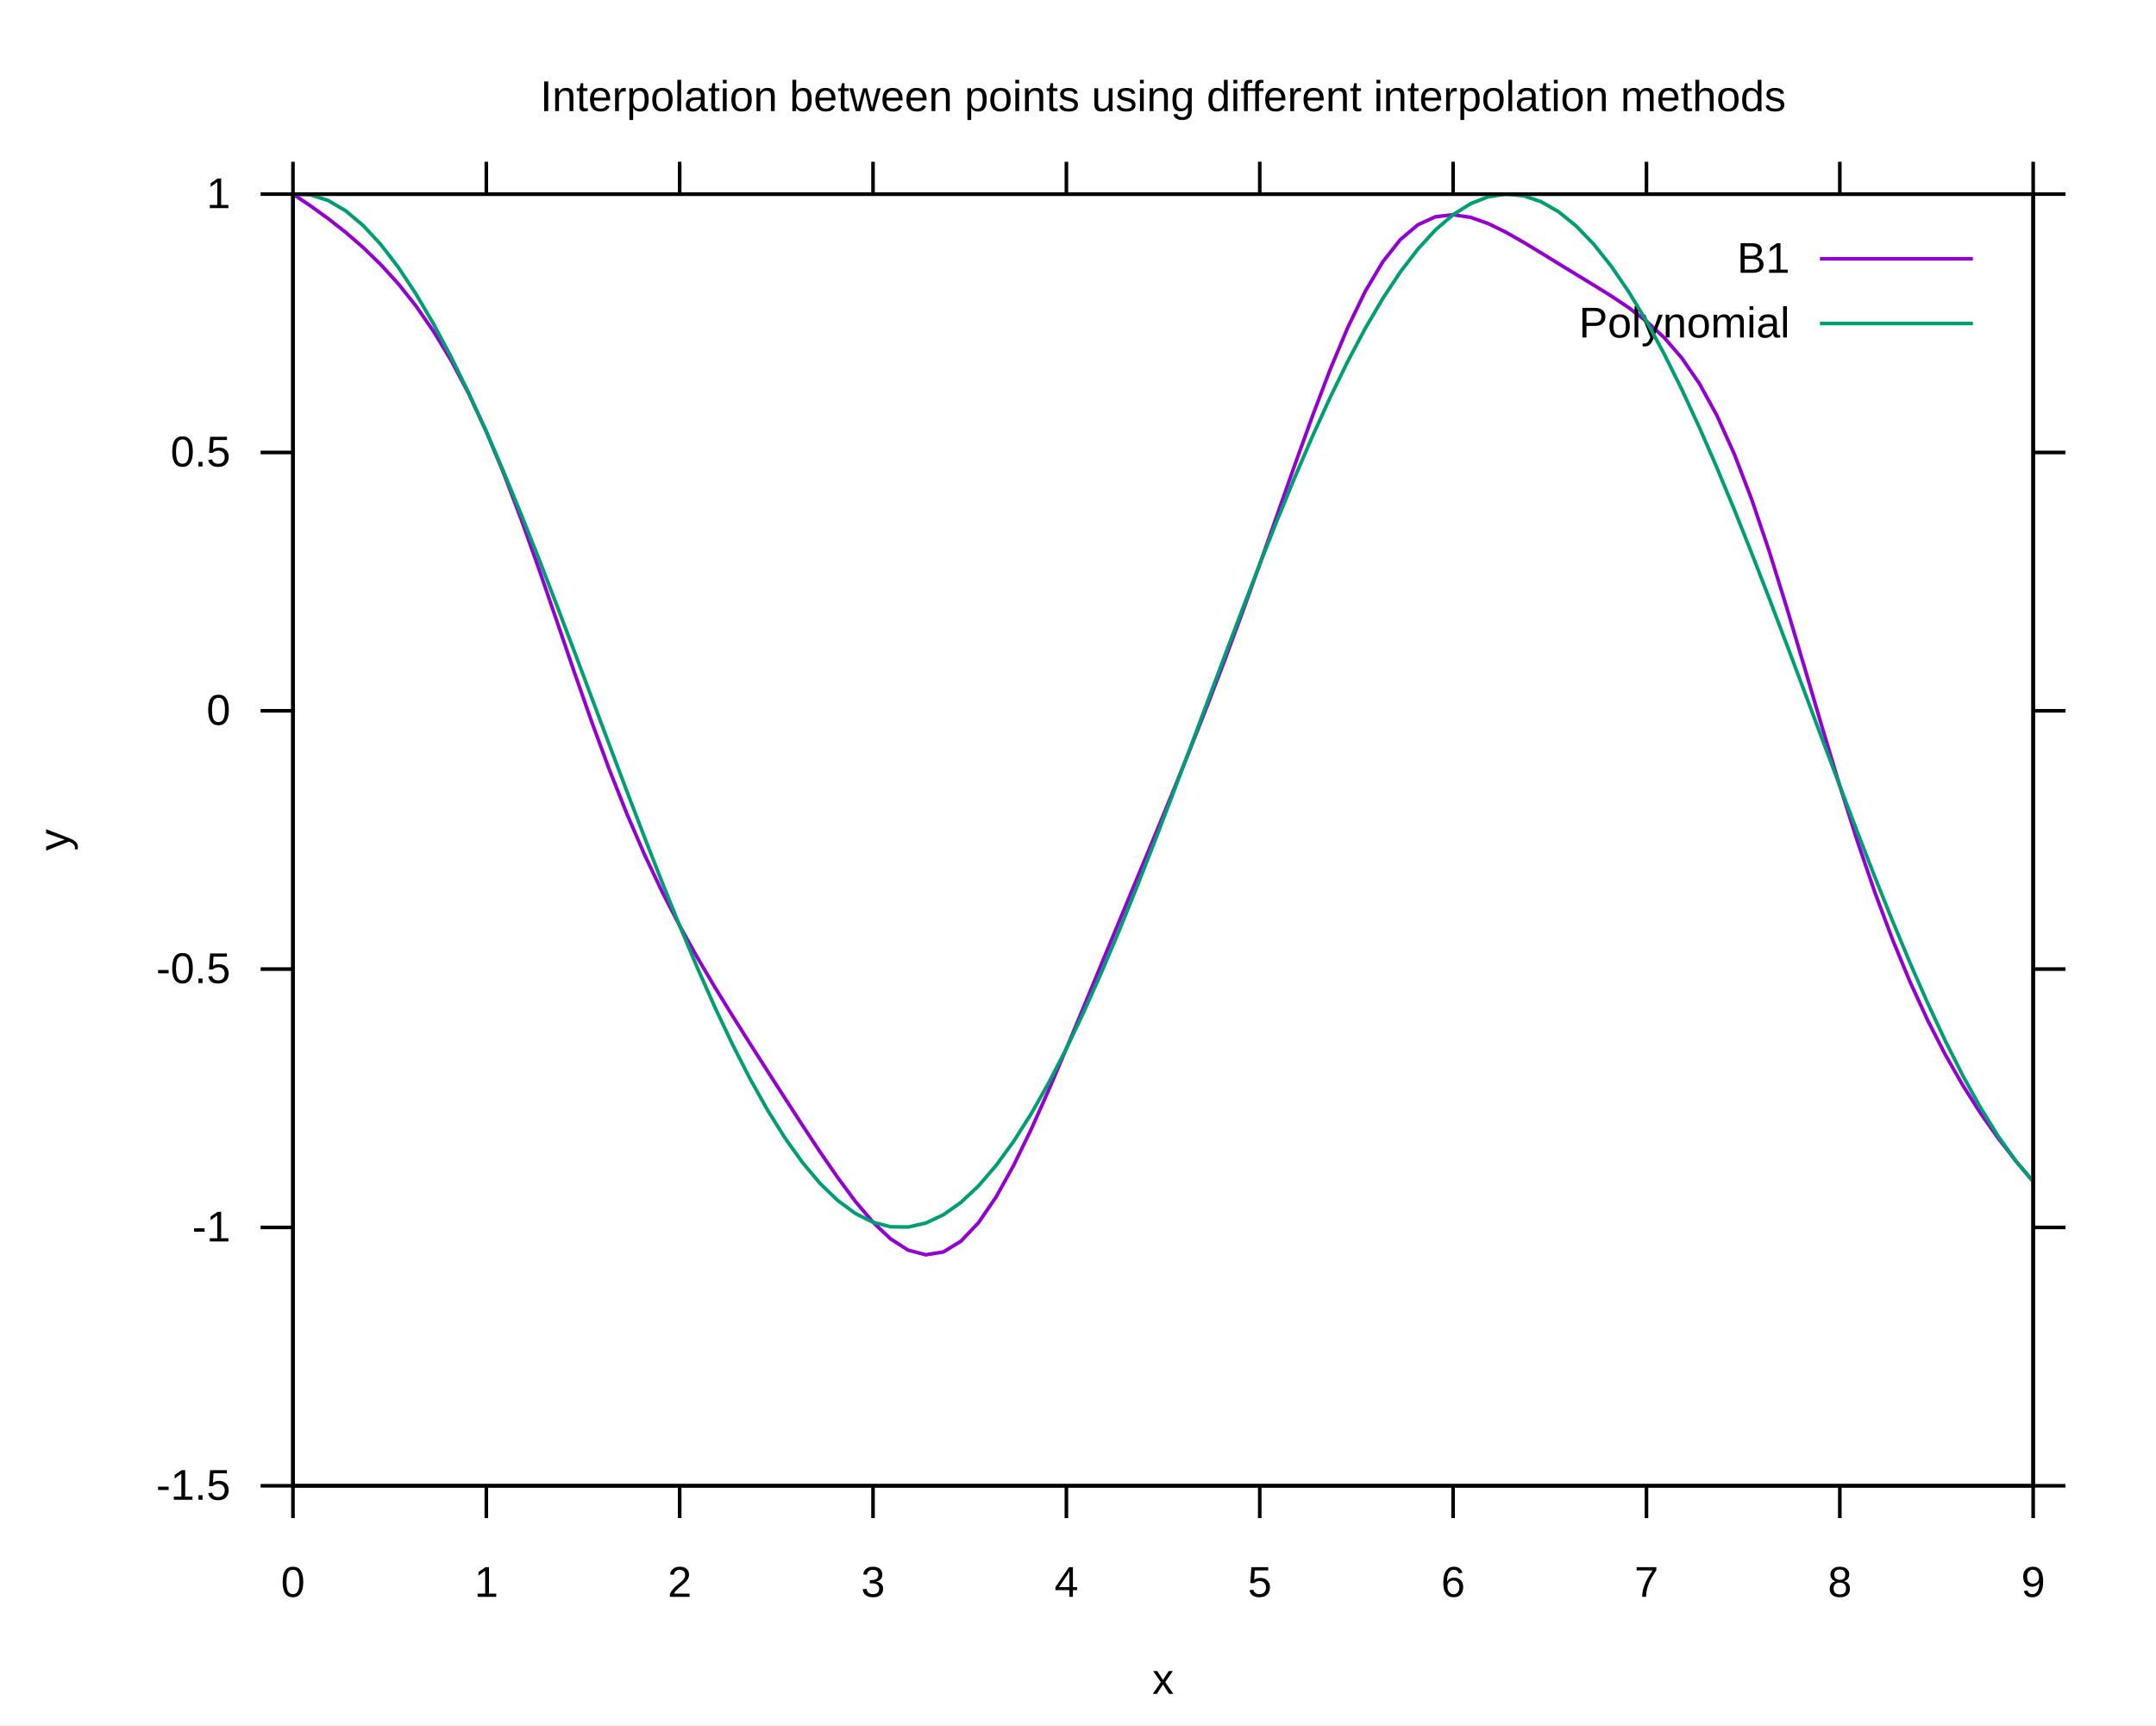
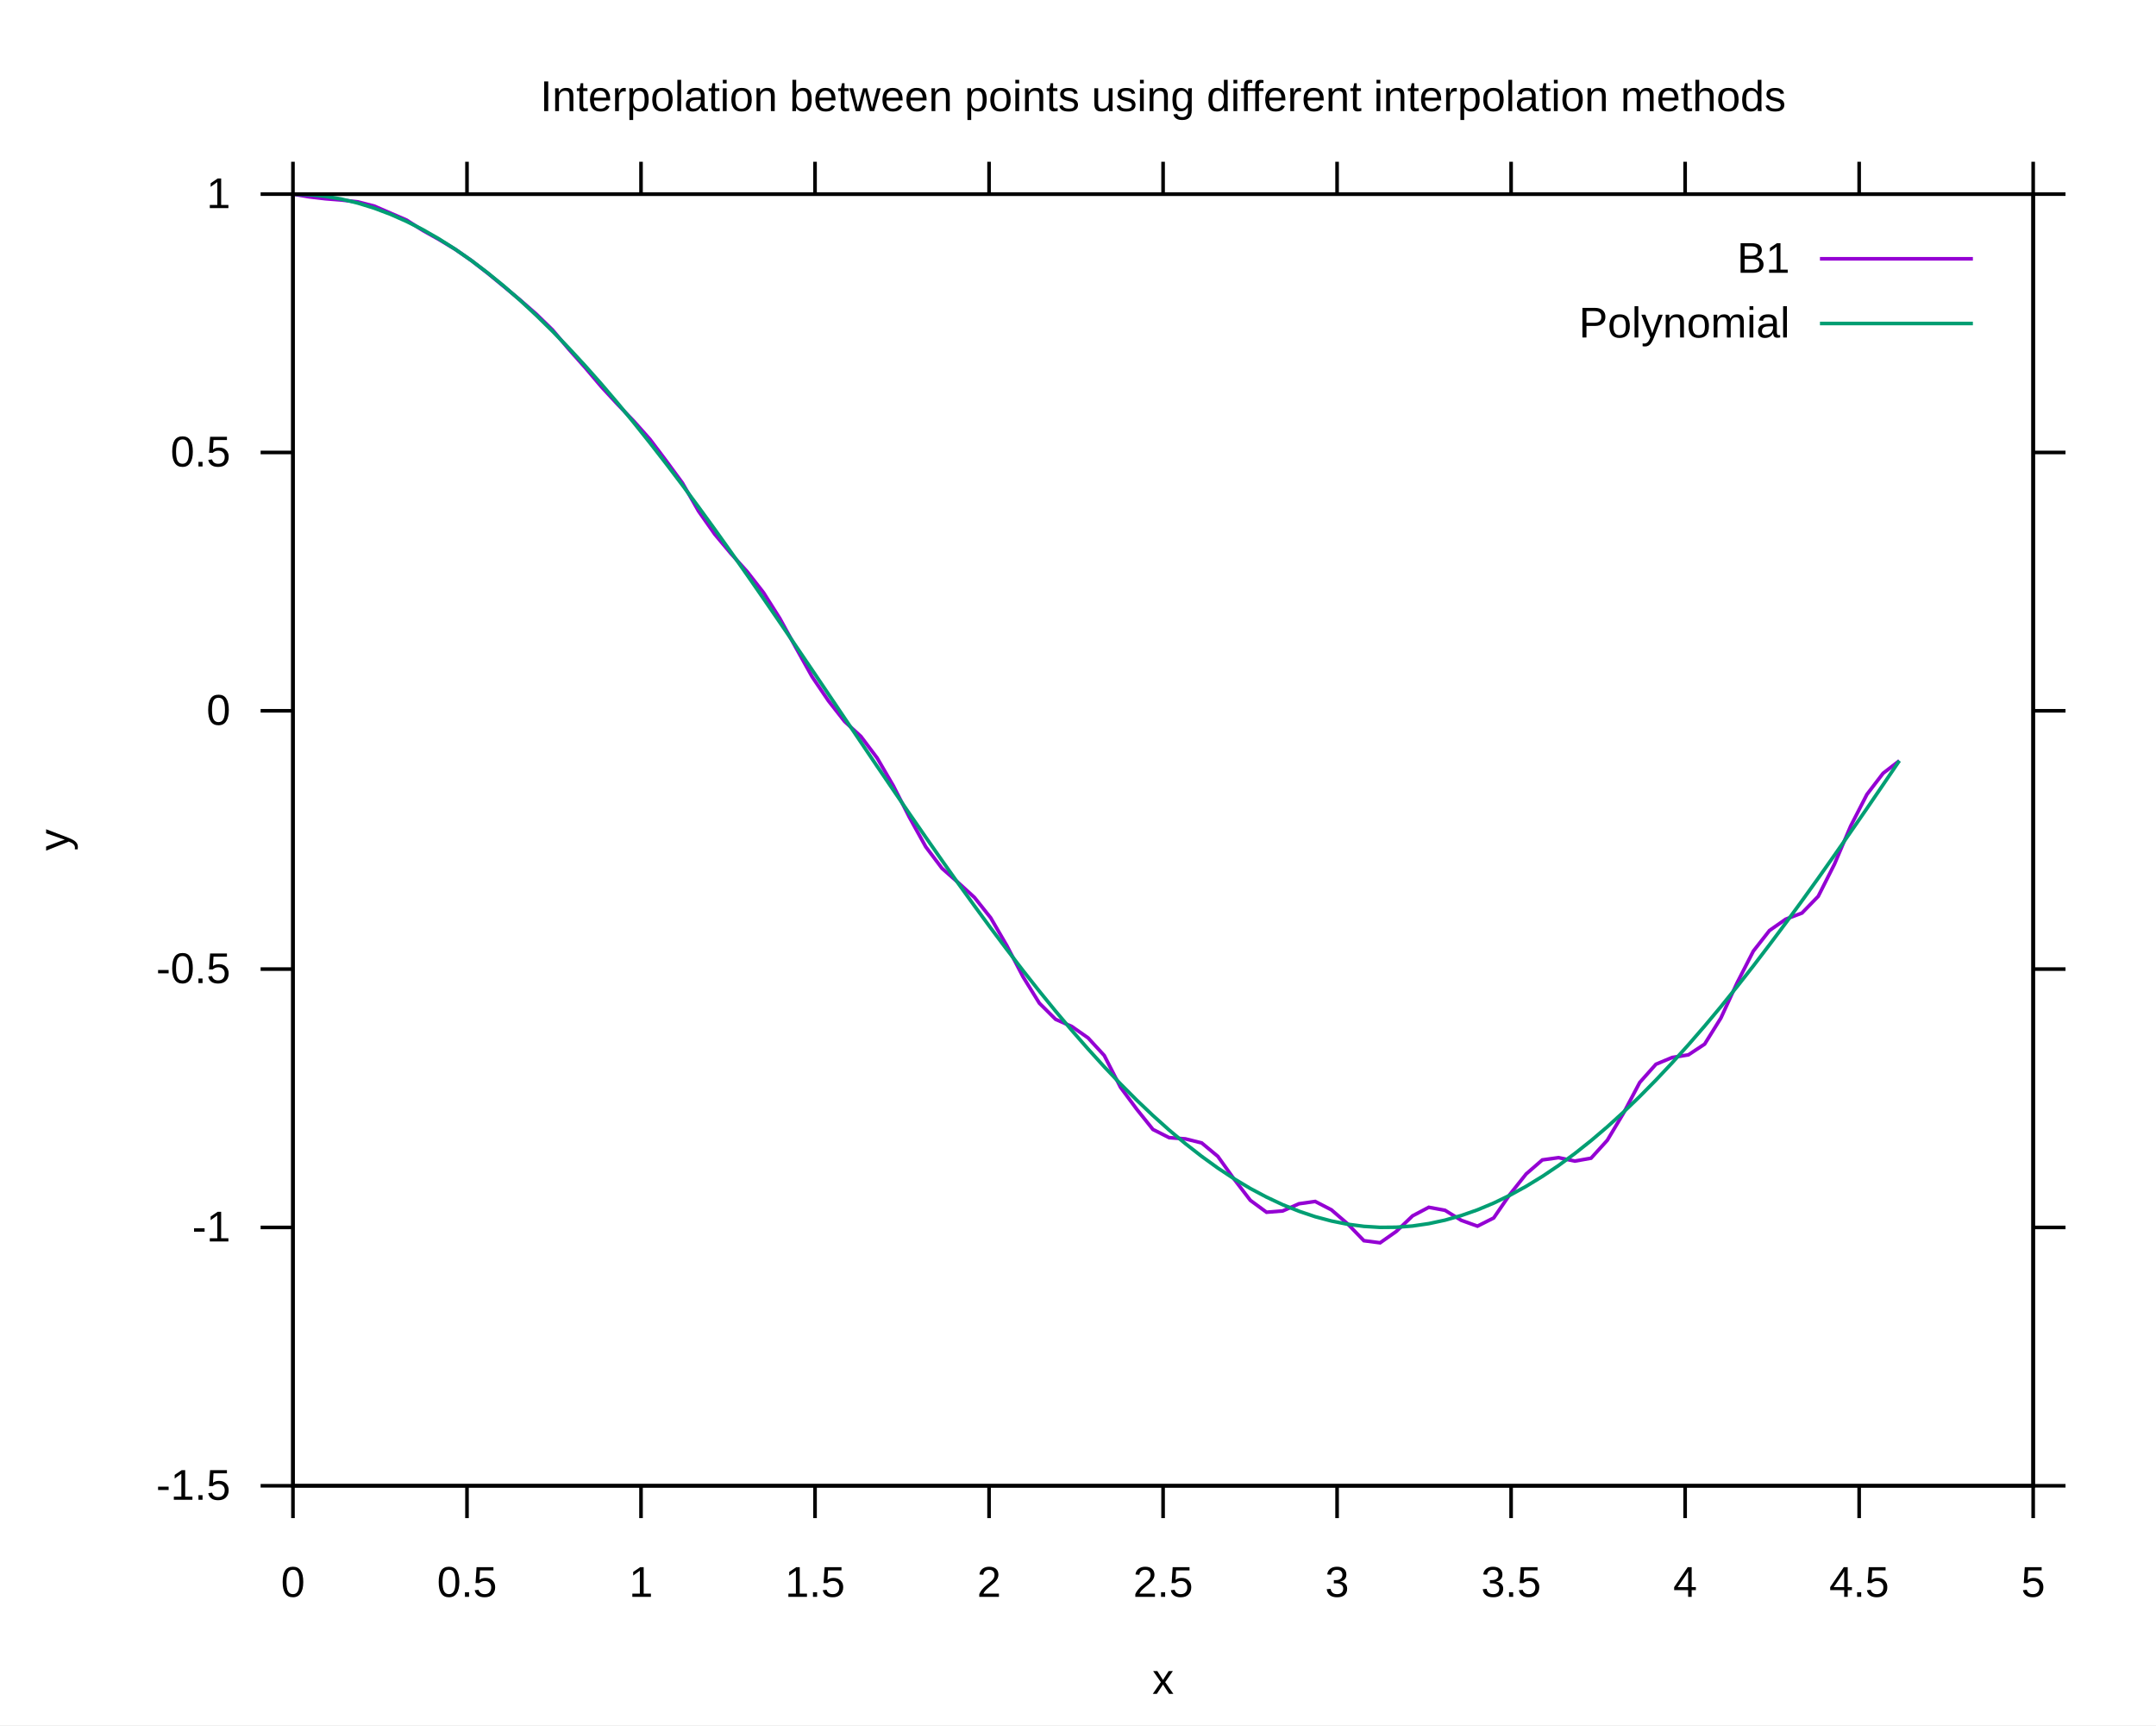
<svg xmlns="http://www.w3.org/2000/svg" xmlns:xlink="http://www.w3.org/1999/xlink" width="600" height="480" viewBox="0 0 600 480">
  <g id="gnuplot_canvas">
    <rect x="0" y="0" width="600" height="480" fill="#ffffff" />
    <defs>
      <circle id="gpDot" r="0.5" stroke-width="0.5" stroke="currentColor" />
      <path id="gpPt0" stroke-width="0.222" stroke="currentColor" d="M-1,0 h2 M0,-1 v2" />
      <path id="gpPt1" stroke-width="0.222" stroke="currentColor" d="M-1,-1 L1,1 M1,-1 L-1,1" />
      <path id="gpPt2" stroke-width="0.222" stroke="currentColor" d="M-1,0 L1,0 M0,-1 L0,1 M-1,-1 L1,1 M-1,1 L1,-1" />
      <rect id="gpPt3" stroke-width="0.222" stroke="currentColor" x="-1" y="-1" width="2" height="2" />
      <rect id="gpPt4" stroke-width="0.222" stroke="currentColor" fill="currentColor" x="-1" y="-1" width="2" height="2" />
      <circle id="gpPt5" stroke-width="0.222" stroke="currentColor" cx="0" cy="0" r="1" />
      <use xlink:href="#gpPt5" id="gpPt6" fill="currentColor" stroke="none" />
      <path id="gpPt7" stroke-width="0.222" stroke="currentColor" d="M0,-1.33 L-1.33,0.67 L1.33,0.67 z" />
      <use xlink:href="#gpPt7" id="gpPt8" fill="currentColor" stroke="none" />
      <use xlink:href="#gpPt7" id="gpPt9" stroke="currentColor" transform="rotate(180)" />
      <use xlink:href="#gpPt9" id="gpPt10" fill="currentColor" stroke="none" />
      <use xlink:href="#gpPt3" id="gpPt11" stroke="currentColor" transform="rotate(45)" />
      <use xlink:href="#gpPt11" id="gpPt12" fill="currentColor" stroke="none" />
      <path id="gpPt13" stroke-width="0.222" stroke="currentColor" d="M0,1.330 L1.265,0.411 L0.782,-1.067 L-0.782,-1.076 L-1.265,0.411 z" />
      <use xlink:href="#gpPt13" id="gpPt14" fill="currentColor" stroke="none" />
      <filter id="textbox" filterUnits="objectBoundingBox" x="0" y="0" height="1" width="1">
        <feFlood flood-color="#FFFFFF" flood-opacity="1" result="bgnd" />
        <feComposite in="SourceGraphic" in2="bgnd" operator="atop" />
      </filter>
      <filter id="greybox" filterUnits="objectBoundingBox" x="0" y="0" height="1" width="1">
        <feFlood flood-color="lightgrey" flood-opacity="1" result="grey" />
        <feComposite in="SourceGraphic" in2="grey" operator="atop" />
      </filter>
    </defs>
    <g fill="none" color="#FFFFFF" stroke="currentColor" stroke-width="1.00" stroke-linecap="butt" stroke-linejoin="miter">
</g>
    <g fill="none" color="black" stroke="currentColor" stroke-width="1.00" stroke-linecap="butt" stroke-linejoin="miter">
      <path stroke="black" d="M81.53,413.40 L72.53,413.40 M565.82,413.40 L574.82,413.40  " />
      <g transform="translate(64.14,417.30)" stroke="none" fill="black" font-family="Arial" font-size="12.00" text-anchor="end">
        <text>
          <tspan font-family="Arial">-1.5</tspan>
        </text>
      </g>
    </g>
    <g fill="none" color="black" stroke="currentColor" stroke-width="1.00" stroke-linecap="butt" stroke-linejoin="miter">
      <path stroke="black" d="M81.53,341.52 L72.53,341.52 M565.82,341.52 L574.82,341.52  " />
      <g transform="translate(64.14,345.42)" stroke="none" fill="black" font-family="Arial" font-size="12.00" text-anchor="end">
        <text>
          <tspan font-family="Arial">-1</tspan>
        </text>
      </g>
    </g>
    <g fill="none" color="black" stroke="currentColor" stroke-width="1.00" stroke-linecap="butt" stroke-linejoin="miter">
      <path stroke="black" d="M81.53,269.64 L72.53,269.64 M565.82,269.64 L574.82,269.64  " />
      <g transform="translate(64.14,273.54)" stroke="none" fill="black" font-family="Arial" font-size="12.00" text-anchor="end">
        <text>
          <tspan font-family="Arial">-0.5</tspan>
        </text>
      </g>
    </g>
    <g fill="none" color="black" stroke="currentColor" stroke-width="1.00" stroke-linecap="butt" stroke-linejoin="miter">
      <path stroke="black" d="M81.53,197.77 L72.53,197.77 M565.82,197.77 L574.82,197.77  " />
      <g transform="translate(64.14,201.67)" stroke="none" fill="black" font-family="Arial" font-size="12.00" text-anchor="end">
        <text>
          <tspan font-family="Arial"> 0</tspan>
        </text>
      </g>
    </g>
    <g fill="none" color="black" stroke="currentColor" stroke-width="1.00" stroke-linecap="butt" stroke-linejoin="miter">
      <path stroke="black" d="M81.53,125.89 L72.53,125.89 M565.82,125.89 L574.82,125.89  " />
      <g transform="translate(64.14,129.79)" stroke="none" fill="black" font-family="Arial" font-size="12.00" text-anchor="end">
        <text>
          <tspan font-family="Arial"> 0.5</tspan>
        </text>
      </g>
    </g>
    <g fill="none" color="black" stroke="currentColor" stroke-width="1.00" stroke-linecap="butt" stroke-linejoin="miter">
      <path stroke="black" d="M81.53,54.01 L72.53,54.01 M565.82,54.01 L574.82,54.01  " />
      <g transform="translate(64.14,57.91)" stroke="none" fill="black" font-family="Arial" font-size="12.00" text-anchor="end">
        <text>
          <tspan font-family="Arial"> 1</tspan>
        </text>
      </g>
    </g>
    <g fill="none" color="black" stroke="currentColor" stroke-width="1.00" stroke-linecap="butt" stroke-linejoin="miter">
      <path stroke="black" d="M81.53,413.40 L81.53,422.40 M81.53,54.01 L81.53,45.01  " />
      <g transform="translate(81.53,444.30)" stroke="none" fill="black" font-family="Arial" font-size="12.00" text-anchor="middle">
        <text>
          <tspan font-family="Arial"> 0</tspan>
        </text>
      </g>
    </g>
    <g fill="none" color="black" stroke="currentColor" stroke-width="1.00" stroke-linecap="butt" stroke-linejoin="miter">
-       <path stroke="black" d="M135.34,413.40 L135.34,422.40 M135.34,54.01 L135.34,45.01  " />
-       <g transform="translate(135.34,444.30)" stroke="none" fill="black" font-family="Arial" font-size="12.00" text-anchor="middle">
+       <path stroke="black" d="M129.96,413.40 L129.96,422.40 M129.96,54.01 L129.96,45.01  " />
+       <g transform="translate(129.96,444.30)" stroke="none" fill="black" font-family="Arial" font-size="12.00" text-anchor="middle">
+         <text>
+           <tspan font-family="Arial"> 0.5</tspan>
+         </text>
+       </g>
+     </g>
+     <g fill="none" color="black" stroke="currentColor" stroke-width="1.00" stroke-linecap="butt" stroke-linejoin="miter">
+       <path stroke="black" d="M178.39,413.40 L178.39,422.40 M178.39,54.01 L178.39,45.01  " />
+       <g transform="translate(178.39,444.30)" stroke="none" fill="black" font-family="Arial" font-size="12.00" text-anchor="middle">
        <text>
          <tspan font-family="Arial"> 1</tspan>
        </text>
      </g>
    </g>
    <g fill="none" color="black" stroke="currentColor" stroke-width="1.00" stroke-linecap="butt" stroke-linejoin="miter">
-       <path stroke="black" d="M189.15,413.40 L189.15,422.40 M189.15,54.01 L189.15,45.01  " />
-       <g transform="translate(189.15,444.30)" stroke="none" fill="black" font-family="Arial" font-size="12.00" text-anchor="middle">
+       <path stroke="black" d="M226.82,413.40 L226.82,422.40 M226.82,54.01 L226.82,45.01  " />
+       <g transform="translate(226.82,444.30)" stroke="none" fill="black" font-family="Arial" font-size="12.00" text-anchor="middle">
+         <text>
+           <tspan font-family="Arial"> 1.5</tspan>
+         </text>
+       </g>
+     </g>
+     <g fill="none" color="black" stroke="currentColor" stroke-width="1.00" stroke-linecap="butt" stroke-linejoin="miter">
+       <path stroke="black" d="M275.25,413.40 L275.25,422.40 M275.25,54.01 L275.25,45.01  " />
+       <g transform="translate(275.25,444.30)" stroke="none" fill="black" font-family="Arial" font-size="12.00" text-anchor="middle">
        <text>
          <tspan font-family="Arial"> 2</tspan>
        </text>
      </g>
    </g>
    <g fill="none" color="black" stroke="currentColor" stroke-width="1.00" stroke-linecap="butt" stroke-linejoin="miter">
-       <path stroke="black" d="M242.96,413.40 L242.96,422.40 M242.96,54.01 L242.96,45.01  " />
-       <g transform="translate(242.96,444.30)" stroke="none" fill="black" font-family="Arial" font-size="12.00" text-anchor="middle">
+       <path stroke="black" d="M323.68,413.40 L323.68,422.40 M323.68,54.01 L323.68,45.01  " />
+       <g transform="translate(323.68,444.30)" stroke="none" fill="black" font-family="Arial" font-size="12.00" text-anchor="middle">
+         <text>
+           <tspan font-family="Arial"> 2.5</tspan>
+         </text>
+       </g>
+     </g>
+     <g fill="none" color="black" stroke="currentColor" stroke-width="1.00" stroke-linecap="butt" stroke-linejoin="miter">
+       <path stroke="black" d="M372.10,413.40 L372.10,422.40 M372.10,54.01 L372.10,45.01  " />
+       <g transform="translate(372.10,444.30)" stroke="none" fill="black" font-family="Arial" font-size="12.00" text-anchor="middle">
        <text>
          <tspan font-family="Arial"> 3</tspan>
        </text>
      </g>
    </g>
    <g fill="none" color="black" stroke="currentColor" stroke-width="1.00" stroke-linecap="butt" stroke-linejoin="miter">
-       <path stroke="black" d="M296.77,413.40 L296.77,422.40 M296.77,54.01 L296.77,45.01  " />
-       <g transform="translate(296.77,444.30)" stroke="none" fill="black" font-family="Arial" font-size="12.00" text-anchor="middle">
+       <path stroke="black" d="M420.53,413.40 L420.53,422.40 M420.53,54.01 L420.53,45.01  " />
+       <g transform="translate(420.53,444.30)" stroke="none" fill="black" font-family="Arial" font-size="12.00" text-anchor="middle">
+         <text>
+           <tspan font-family="Arial"> 3.5</tspan>
+         </text>
+       </g>
+     </g>
+     <g fill="none" color="black" stroke="currentColor" stroke-width="1.00" stroke-linecap="butt" stroke-linejoin="miter">
+       <path stroke="black" d="M468.96,413.40 L468.96,422.40 M468.96,54.01 L468.96,45.01  " />
+       <g transform="translate(468.96,444.30)" stroke="none" fill="black" font-family="Arial" font-size="12.00" text-anchor="middle">
        <text>
          <tspan font-family="Arial"> 4</tspan>
        </text>
      </g>
    </g>
    <g fill="none" color="black" stroke="currentColor" stroke-width="1.00" stroke-linecap="butt" stroke-linejoin="miter">
-       <path stroke="black" d="M350.58,413.40 L350.58,422.40 M350.58,54.01 L350.58,45.01  " />
-       <g transform="translate(350.58,444.30)" stroke="none" fill="black" font-family="Arial" font-size="12.00" text-anchor="middle">
-         <text>
-           <tspan font-family="Arial"> 5</tspan>
-         </text>
-       </g>
-     </g>
-     <g fill="none" color="black" stroke="currentColor" stroke-width="1.00" stroke-linecap="butt" stroke-linejoin="miter">
-       <path stroke="black" d="M404.39,413.40 L404.39,422.40 M404.39,54.01 L404.39,45.01  " />
-       <g transform="translate(404.39,444.30)" stroke="none" fill="black" font-family="Arial" font-size="12.00" text-anchor="middle">
-         <text>
-           <tspan font-family="Arial"> 6</tspan>
-         </text>
-       </g>
-     </g>
-     <g fill="none" color="black" stroke="currentColor" stroke-width="1.00" stroke-linecap="butt" stroke-linejoin="miter">
-       <path stroke="black" d="M458.20,413.40 L458.20,422.40 M458.20,54.01 L458.20,45.01  " />
-       <g transform="translate(458.20,444.30)" stroke="none" fill="black" font-family="Arial" font-size="12.00" text-anchor="middle">
-         <text>
-           <tspan font-family="Arial"> 7</tspan>
-         </text>
-       </g>
-     </g>
-     <g fill="none" color="black" stroke="currentColor" stroke-width="1.00" stroke-linecap="butt" stroke-linejoin="miter">
-       <path stroke="black" d="M512.01,413.40 L512.01,422.40 M512.01,54.01 L512.01,45.01  " />
-       <g transform="translate(512.01,444.30)" stroke="none" fill="black" font-family="Arial" font-size="12.00" text-anchor="middle">
-         <text>
-           <tspan font-family="Arial"> 8</tspan>
+       <path stroke="black" d="M517.39,413.40 L517.39,422.40 M517.39,54.01 L517.39,45.01  " />
+       <g transform="translate(517.39,444.30)" stroke="none" fill="black" font-family="Arial" font-size="12.00" text-anchor="middle">
+         <text>
+           <tspan font-family="Arial"> 4.5</tspan>
        </text>
      </g>
    </g>
    <g fill="none" color="black" stroke="currentColor" stroke-width="1.00" stroke-linecap="butt" stroke-linejoin="miter">
      <path stroke="black" d="M565.82,413.40 L565.82,422.40 M565.82,54.01 L565.82,45.01  " />
      <g transform="translate(565.82,444.30)" stroke="none" fill="black" font-family="Arial" font-size="12.00" text-anchor="middle">
        <text>
-           <tspan font-family="Arial"> 9</tspan>
+           <tspan font-family="Arial"> 5</tspan>
        </text>
      </g>
    </g>
    <g fill="none" color="black" stroke="currentColor" stroke-width="1.00" stroke-linecap="butt" stroke-linejoin="miter">
</g>
    <g fill="none" color="black" stroke="currentColor" stroke-width="1.00" stroke-linecap="butt" stroke-linejoin="miter">
      <path stroke="black" d="M81.53,54.01 L81.53,413.40 L565.82,413.40 L565.82,54.01 L81.53,54.01 Z  " />
    </g>
    <g fill="none" color="black" stroke="currentColor" stroke-width="1.00" stroke-linecap="butt" stroke-linejoin="miter">
      <g transform="translate(19.18,233.71) rotate(270)" stroke="none" fill="black" font-family="Arial" font-size="12.00" text-anchor="middle">
        <text>
          <tspan font-family="Arial">y</tspan>
        </text>
      </g>
    </g>
    <g fill="none" color="black" stroke="currentColor" stroke-width="1.00" stroke-linecap="butt" stroke-linejoin="miter">
      <g transform="translate(323.67,471.30)" stroke="none" fill="black" font-family="Arial" font-size="12.00" text-anchor="middle">
        <text>
          <tspan font-family="Arial">x</tspan>
        </text>
      </g>
    </g>
    <g fill="none" color="black" stroke="currentColor" stroke-width="1.00" stroke-linecap="butt" stroke-linejoin="miter">
</g>
    <g id="gnuplot_plot_1">
      <g fill="none" color="black" stroke="currentColor" stroke-width="1.00" stroke-linecap="butt" stroke-linejoin="miter">
        <g transform="translate(498.09,75.91)" stroke="none" fill="black" font-family="Arial" font-size="12.00" text-anchor="end">
          <text>
            <tspan font-family="Arial">B1</tspan>
          </text>
        </g>
      </g>
      <g fill="none" color="black" stroke="currentColor" stroke-width="1.00" stroke-linecap="butt" stroke-linejoin="miter">
-         <path stroke="rgb(148,   0, 211)" d="M506.48,72.01 L549.04,72.01 M81.53,54.01 L86.42,57.28 L91.31,60.81 L96.21,64.65 L101.10,68.89 L105.99,73.64   L110.88,79.01 L115.77,85.15 L120.66,92.20 L125.56,100.30 L130.45,109.57 L135.34,120.09 L140.23,131.85 L145.12,144.71   L150.02,158.43 L154.91,172.66 L159.80,186.95 L164.69,200.90 L169.58,214.15 L174.47,226.48 L179.37,237.79 L184.26,248.12   L189.15,257.59 L194.04,266.37 L198.93,274.66 L203.83,282.61 L208.72,290.37 L213.61,298.04 L218.50,305.65 L223.39,313.21   L228.28,320.61 L233.18,327.72 L238.07,334.31 L242.96,340.08 L247.85,344.71 L252.74,347.84 L257.64,349.13 L262.53,348.34   L267.42,345.35 L272.31,340.19 L277.20,333.05 L282.09,324.25 L286.99,314.18 L291.88,303.22 L296.77,291.73 L301.66,279.99   L306.55,268.18 L311.45,256.39 L316.34,244.63 L321.23,232.87 L326.12,221.00 L331.01,208.93 L335.90,196.54 L340.80,183.77   L345.69,170.57 L350.58,156.99 L355.47,143.14 L360.36,129.28 L365.26,115.72 L370.15,102.87 L375.04,91.19 L379.93,81.08   L384.82,72.84 L389.71,66.66 L394.61,62.53 L399.50,60.31 L404.39,59.74 L409.28,60.48 L414.17,62.21 L419.07,64.61   L423.96,67.39 L428.85,70.35 L433.74,73.36 L438.63,76.35 L443.52,79.33 L448.42,82.37 L453.31,85.64 L458.20,89.39   L463.09,93.90 L467.98,99.54 L472.88,106.65 L477.77,115.54 L482.66,126.37 L487.55,139.14 L492.44,153.62 L497.33,169.38   L502.23,185.86 L507.12,202.47 L512.01,218.68 L516.90,234.07 L521.79,248.37 L526.69,261.45 L531.58,273.28 L536.47,283.91   L541.36,293.44 L546.25,302.00 L551.14,309.69 L556.04,316.64 L560.93,322.96 L565.82,328.75  " />
+         <path stroke="rgb(148,   0, 211)" d="M506.48,72.01 L549.04,72.01 M81.53,54.01 L86.05,54.77 L90.56,55.30 L95.08,55.66 L99.59,56.17 L104.11,57.33   L108.62,59.28 L113.14,61.23 L117.66,64.12 L122.17,66.64 L126.69,69.37 L131.20,72.50 L135.72,76.02 L140.23,79.72   L144.75,83.47 L149.26,87.41 L153.78,91.81 L158.30,97.18 L162.81,102.24 L167.33,107.58 L171.84,112.47 L176.36,117.15   L180.87,122.22 L185.39,128.21 L189.91,134.37 L194.42,142.25 L198.94,148.68 L203.45,154.07 L207.97,159.10 L212.48,164.88   L217.00,172.03 L221.51,180.25 L226.03,188.34 L230.55,195.00 L235.06,200.75 L239.58,204.90 L244.09,210.88 L248.61,218.64   L253.12,227.48 L257.64,235.63 L262.16,241.61 L266.67,245.58 L271.19,249.71 L275.70,255.37 L280.22,263.16 L284.73,271.83   L289.25,279.13 L293.76,283.61 L298.28,285.61 L302.80,288.78 L307.31,293.68 L311.83,302.53 L316.34,308.62 L320.86,314.26   L325.37,316.54 L329.89,316.88 L334.41,318.00 L338.92,321.75 L343.44,328.08 L347.95,333.97 L352.47,337.29 L356.98,336.93   L361.50,334.93 L366.01,334.29 L370.53,336.63 L375.05,340.53 L379.56,345.21 L384.08,345.79 L388.59,342.62 L393.11,338.30   L397.62,335.92 L402.14,336.75 L406.66,339.54 L411.17,341.16 L415.69,338.88 L420.20,332.32 L424.72,326.64 L429.23,322.73   L433.75,322.10 L438.26,323.06 L442.78,322.25 L447.30,317.27 L451.81,309.72 L456.33,301.18 L460.84,296.11 L465.36,294.23   L469.87,293.50 L474.39,290.51 L478.91,283.26 L483.42,273.47 L487.94,264.64 L492.45,258.89 L496.97,255.75 L501.48,254.04   L506.00,249.39 L510.51,240.46 L515.03,229.84 L519.55,221.04 L524.06,215.15 L528.58,211.67  " />
      </g>
    </g>
    <g id="gnuplot_plot_2">
      <g fill="none" color="black" stroke="currentColor" stroke-width="1.00" stroke-linecap="butt" stroke-linejoin="miter">
        <g transform="translate(498.09,93.91)" stroke="none" fill="black" font-family="Arial" font-size="12.00" text-anchor="end">
          <text>
            <tspan font-family="Arial">Polynomial</tspan>
          </text>
        </g>
      </g>
      <g fill="none" color="black" stroke="currentColor" stroke-width="1.00" stroke-linecap="butt" stroke-linejoin="miter">
-         <path stroke="rgb(  0, 158, 115)" d="M506.48,90.01 L549.04,90.01 M81.53,54.01 L86.42,54.21 L91.31,55.78 L96.21,58.66 L101.10,62.78 L105.99,68.05   L110.88,74.42 L115.77,81.81 L120.66,90.15 L125.56,99.36 L130.45,109.37 L135.34,120.09 L140.23,131.44 L145.12,143.32   L150.02,155.63 L154.91,168.29 L159.80,181.18 L164.69,194.20 L169.58,207.24 L174.47,220.21 L179.37,232.99 L184.26,245.49   L189.15,257.59 L194.04,269.20 L198.93,280.22 L203.83,290.57 L208.72,300.15 L213.61,308.88 L218.50,316.70 L223.39,323.54   L228.28,329.35 L233.18,334.06 L238.07,337.65 L242.96,340.08 L247.85,341.34 L252.74,341.41 L257.64,340.30 L262.53,338.00   L267.42,334.55 L272.31,329.97 L277.20,324.29 L282.09,317.57 L286.99,309.86 L291.88,301.22 L296.77,291.73 L301.66,281.46   L306.55,270.51 L311.45,258.95 L316.34,246.89 L321.23,234.42 L326.12,221.65 L331.01,208.68 L335.90,195.62 L340.80,182.58   L345.69,169.67 L350.58,156.99 L355.47,144.64 L360.36,132.74 L365.26,121.37 L370.15,110.63 L375.04,100.61 L379.93,91.39   L384.82,83.05 L389.71,75.66 L394.61,69.28 L399.50,63.95 L404.39,59.74 L409.28,56.66 L414.17,54.75 L419.07,54.02   L423.96,54.47 L428.85,56.11 L433.74,58.92 L438.63,62.88 L443.52,67.95 L448.42,74.10 L453.31,81.26 L458.20,89.39   L463.09,98.41 L467.98,108.25 L472.88,118.83 L477.77,130.06 L482.66,141.85 L487.55,154.10 L492.44,166.71 L497.33,179.58   L502.23,192.61 L507.12,205.68 L512.01,218.68 L516.90,231.52 L521.79,244.09 L526.69,256.28 L531.58,267.99 L536.47,279.13   L541.36,289.60 L546.25,299.30 L551.14,308.15 L556.04,316.07 L560.93,322.96 L565.82,328.75  " />
+         <path stroke="rgb(  0, 158, 115)" d="M506.48,90.01 L549.04,90.01 M81.53,54.01 L86.05,54.17 L90.56,54.63 L95.08,55.41 L99.59,56.50 L104.11,57.90   L108.62,59.60 L113.14,61.60 L117.66,63.89 L122.17,66.48 L126.69,69.35 L131.20,72.50 L135.72,75.93 L140.23,79.61   L144.75,83.56 L149.26,87.75 L153.78,92.18 L158.30,96.85 L162.81,101.73 L167.33,106.82 L171.84,112.10 L176.36,117.58   L180.87,123.22 L185.39,129.03 L189.91,134.99 L194.42,141.09 L198.94,147.31 L203.45,153.63 L207.97,160.06 L212.48,166.56   L217.00,173.14 L221.51,179.77 L226.03,186.43 L230.55,193.12 L235.06,199.82 L239.58,206.52 L244.09,213.20 L248.61,219.84   L253.12,226.44 L257.64,232.97 L262.16,239.43 L266.67,245.80 L271.19,252.06 L275.70,258.20 L280.22,264.22 L284.73,270.09   L289.25,275.80 L293.76,281.34 L298.28,286.70 L302.80,291.87 L307.31,296.83 L311.83,301.58 L316.34,306.10 L320.86,310.39   L325.37,314.43 L329.89,318.21 L334.41,321.74 L338.92,325.00 L343.44,327.98 L347.95,330.68 L352.47,333.08 L356.98,335.20   L361.50,337.01 L366.01,338.53 L370.53,339.73 L375.05,340.63 L379.56,341.22 L384.08,341.50 L388.59,341.46 L393.11,341.12   L397.62,340.46 L402.14,339.49 L406.66,338.21 L411.17,336.63 L415.69,334.74 L420.20,332.56 L424.72,330.08 L429.23,327.32   L433.75,324.28 L438.26,320.96 L442.78,317.37 L447.30,313.52 L451.81,309.43 L456.33,305.08 L460.84,300.51 L465.36,295.71   L469.87,290.70 L474.39,285.49 L478.91,280.09 L483.42,274.51 L487.94,268.76 L492.45,262.85 L496.97,256.81 L501.48,250.64   L506.00,244.35 L510.51,237.96 L515.03,231.48 L519.55,224.94 L524.06,218.33 L528.58,211.67  " />
      </g>
    </g>
    <g fill="none" color="#FFFFFF" stroke="rgb(  0, 158, 115)" stroke-width="2.00" stroke-linecap="butt" stroke-linejoin="miter">
</g>
    <g fill="none" color="black" stroke="currentColor" stroke-width="2.00" stroke-linecap="butt" stroke-linejoin="miter">
</g>
    <g fill="none" color="black" stroke="black" stroke-width="1.00" stroke-linecap="butt" stroke-linejoin="miter">
</g>
    <g fill="none" color="black" stroke="currentColor" stroke-width="1.00" stroke-linecap="butt" stroke-linejoin="miter">
      <path stroke="black" d="M81.53,54.01 L81.53,413.40 L565.82,413.40 L565.82,54.01 L81.53,54.01 Z  " />
    </g>
    <g fill="none" color="black" stroke="currentColor" stroke-width="1.00" stroke-linecap="butt" stroke-linejoin="miter">
      <g transform="translate(323.67,30.91)" stroke="none" fill="black" font-family="Arial" font-size="12.00" text-anchor="middle">
        <text>
          <tspan font-family="Arial">Interpolation between points using different interpolation methods</tspan>
        </text>
      </g>
    </g>
    <g fill="none" color="black" stroke="currentColor" stroke-width="1.00" stroke-linecap="butt" stroke-linejoin="miter">
</g>
  </g>
</svg>
